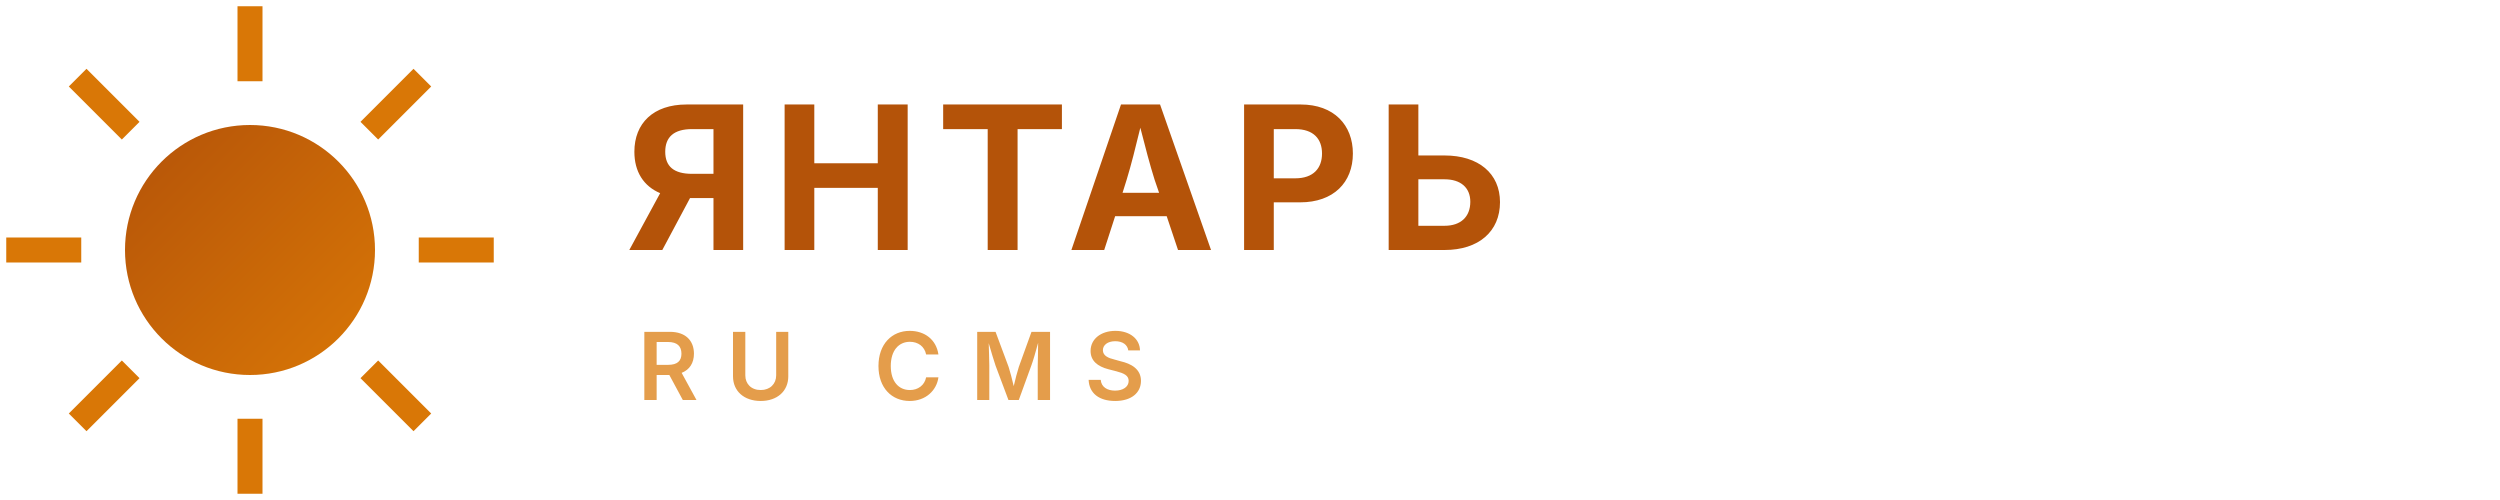
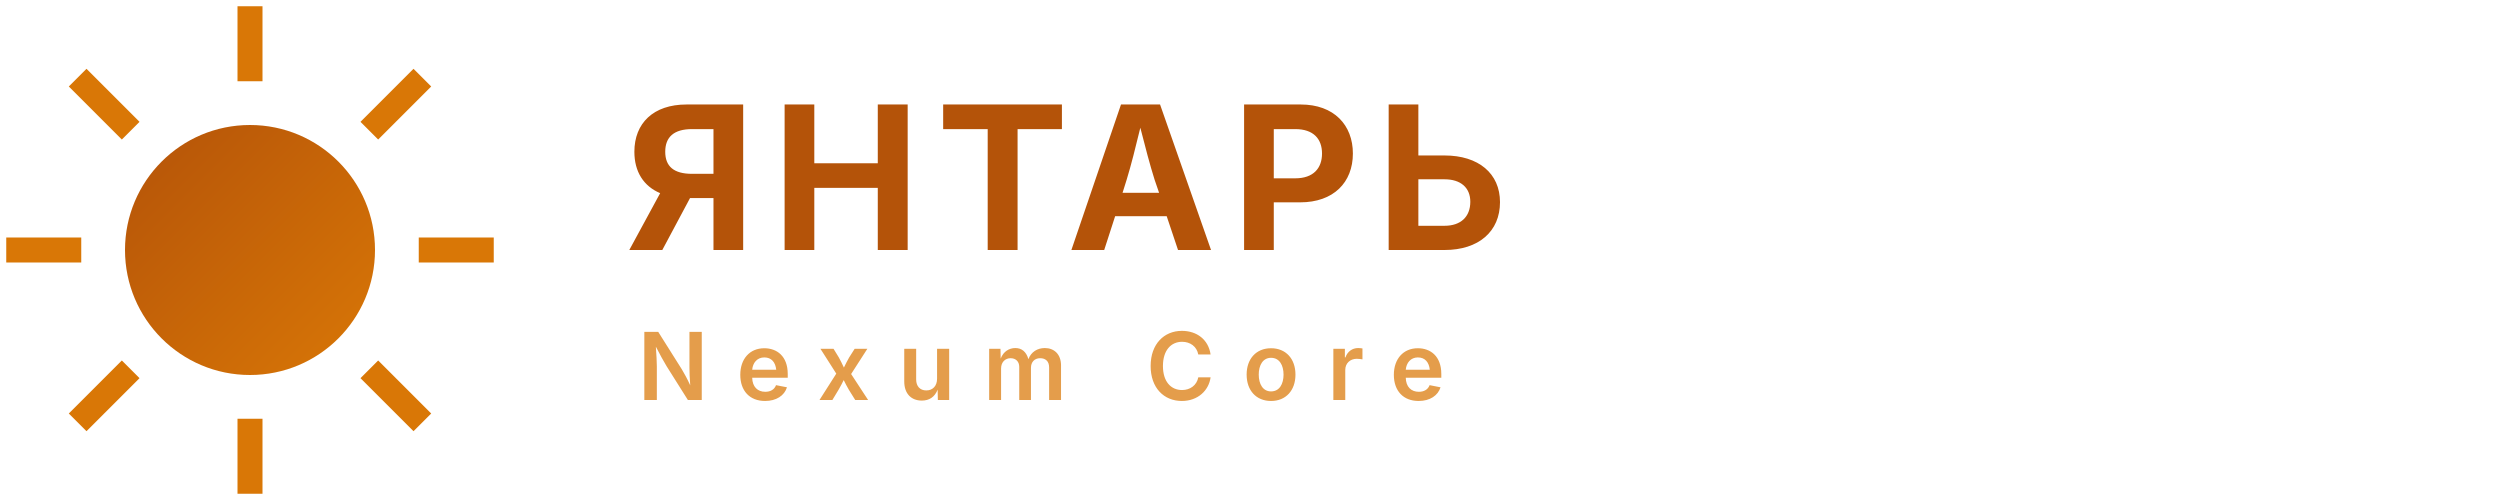
<svg xmlns="http://www.w3.org/2000/svg" width="200" height="40" viewBox="0 0 200 40">
  <defs>
    <linearGradient id="gamber" x1="0" y1="0" x2="1" y2="1">
      <stop offset="0" stop-color="#b45309" />
      <stop offset="1" stop-color="#d97706" />
    </linearGradient>
  </defs>
  <circle cx="20" cy="20" r="10" fill="url(#gamber)" />
  <rect x="19" y="0.5" width="2" height="6" fill="#d97706" transform="rotate(0 20 20)" />
  <rect x="19" y="0.5" width="2" height="6" fill="#d97706" transform="rotate(45 20 20)" />
  <rect x="19" y="0.5" width="2" height="6" fill="#d97706" transform="rotate(90 20 20)" />
  <rect x="19" y="0.5" width="2" height="6" fill="#d97706" transform="rotate(135 20 20)" />
  <rect x="19" y="0.5" width="2" height="6" fill="#d97706" transform="rotate(180 20 20)" />
  <rect x="19" y="0.5" width="2" height="6" fill="#d97706" transform="rotate(225 20 20)" />
  <rect x="19" y="0.5" width="2" height="6" fill="#d97706" transform="rotate(270 20 20)" />
  <rect x="19" y="0.5" width="2" height="6" fill="#d97706" transform="rotate(315 20 20)" />
  <text x="50" y="20" font-family="'Segoe UI','Inter',system-ui,Arial,sans-serif" font-size="16" font-weight="700" letter-spacing="1.2" fill="#b45309">ЯНТАРЬ</text>
-   <text x="51" y="32" font-family="'Segoe UI','Inter',system-ui,Arial,sans-serif" font-size="7.5" font-weight="600" letter-spacing="2.2" fill="#d97706" opacity=".72">RU CMS</text>
+   <text x="51" y="32" font-family="'Segoe UI','Inter',system-ui,Arial,sans-serif" font-size="7.5" font-weight="600" letter-spacing="2.2" fill="#d97706" opacity=".72">Nexum Core</text>
</svg>
